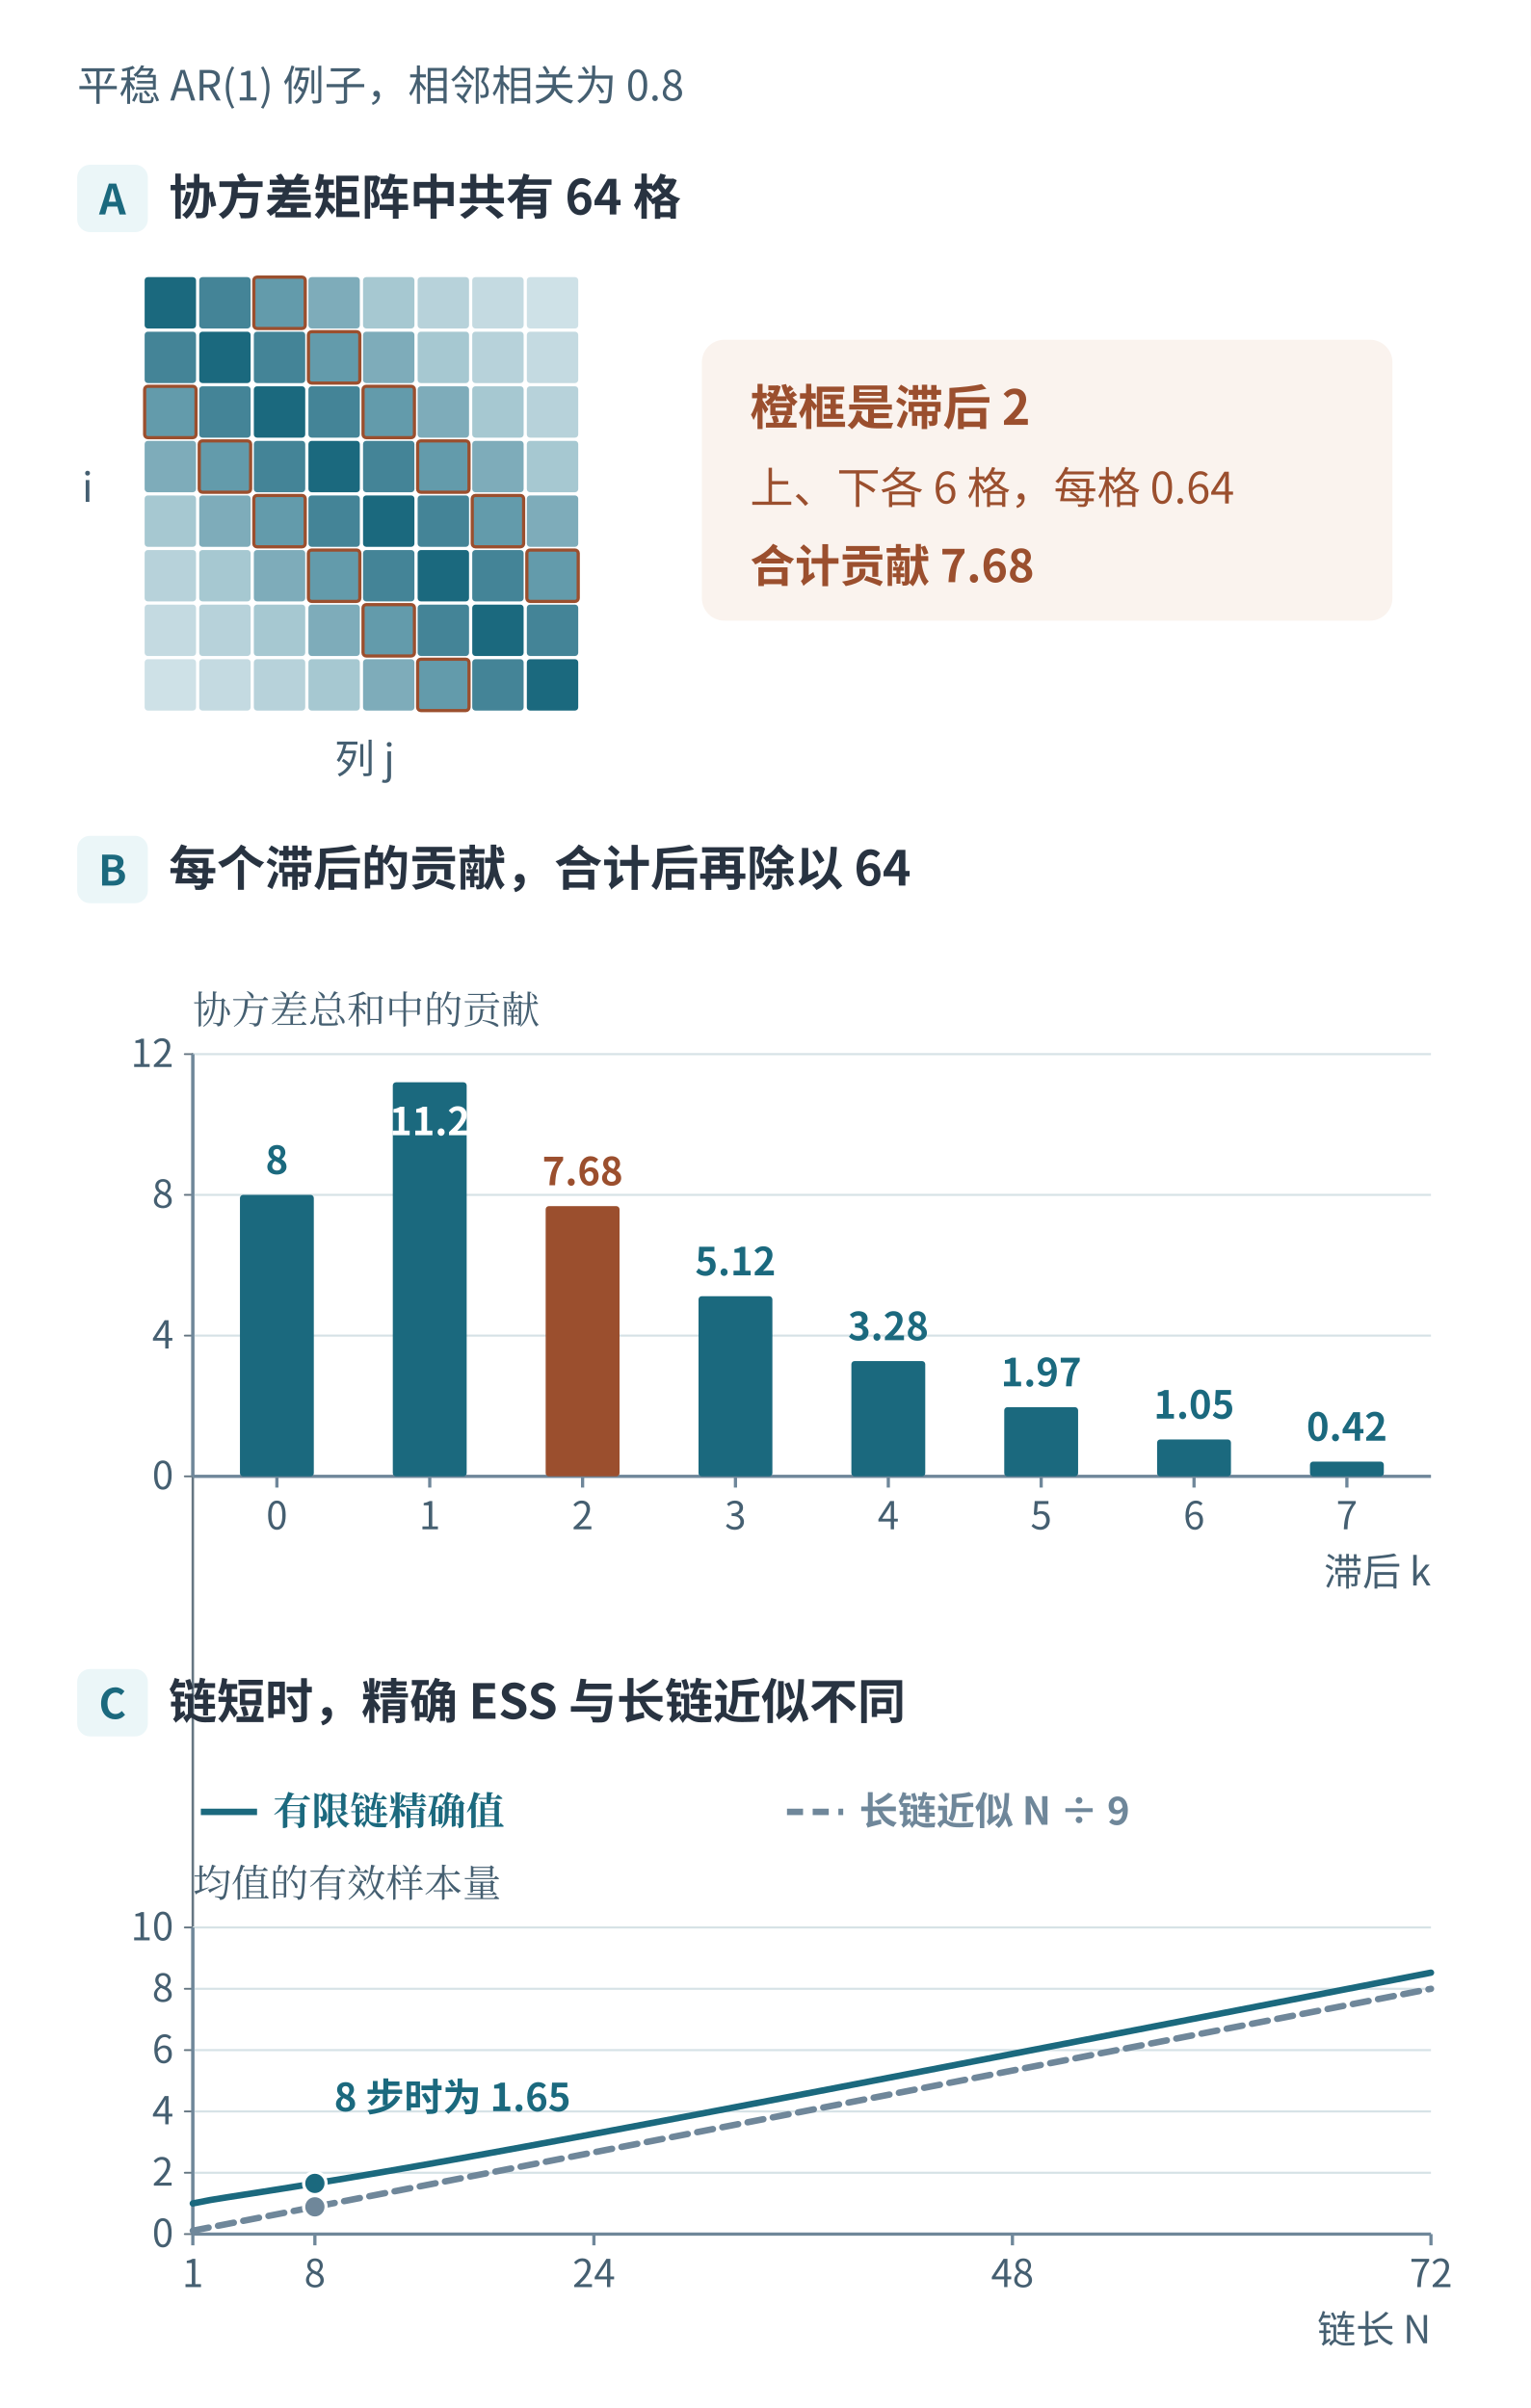
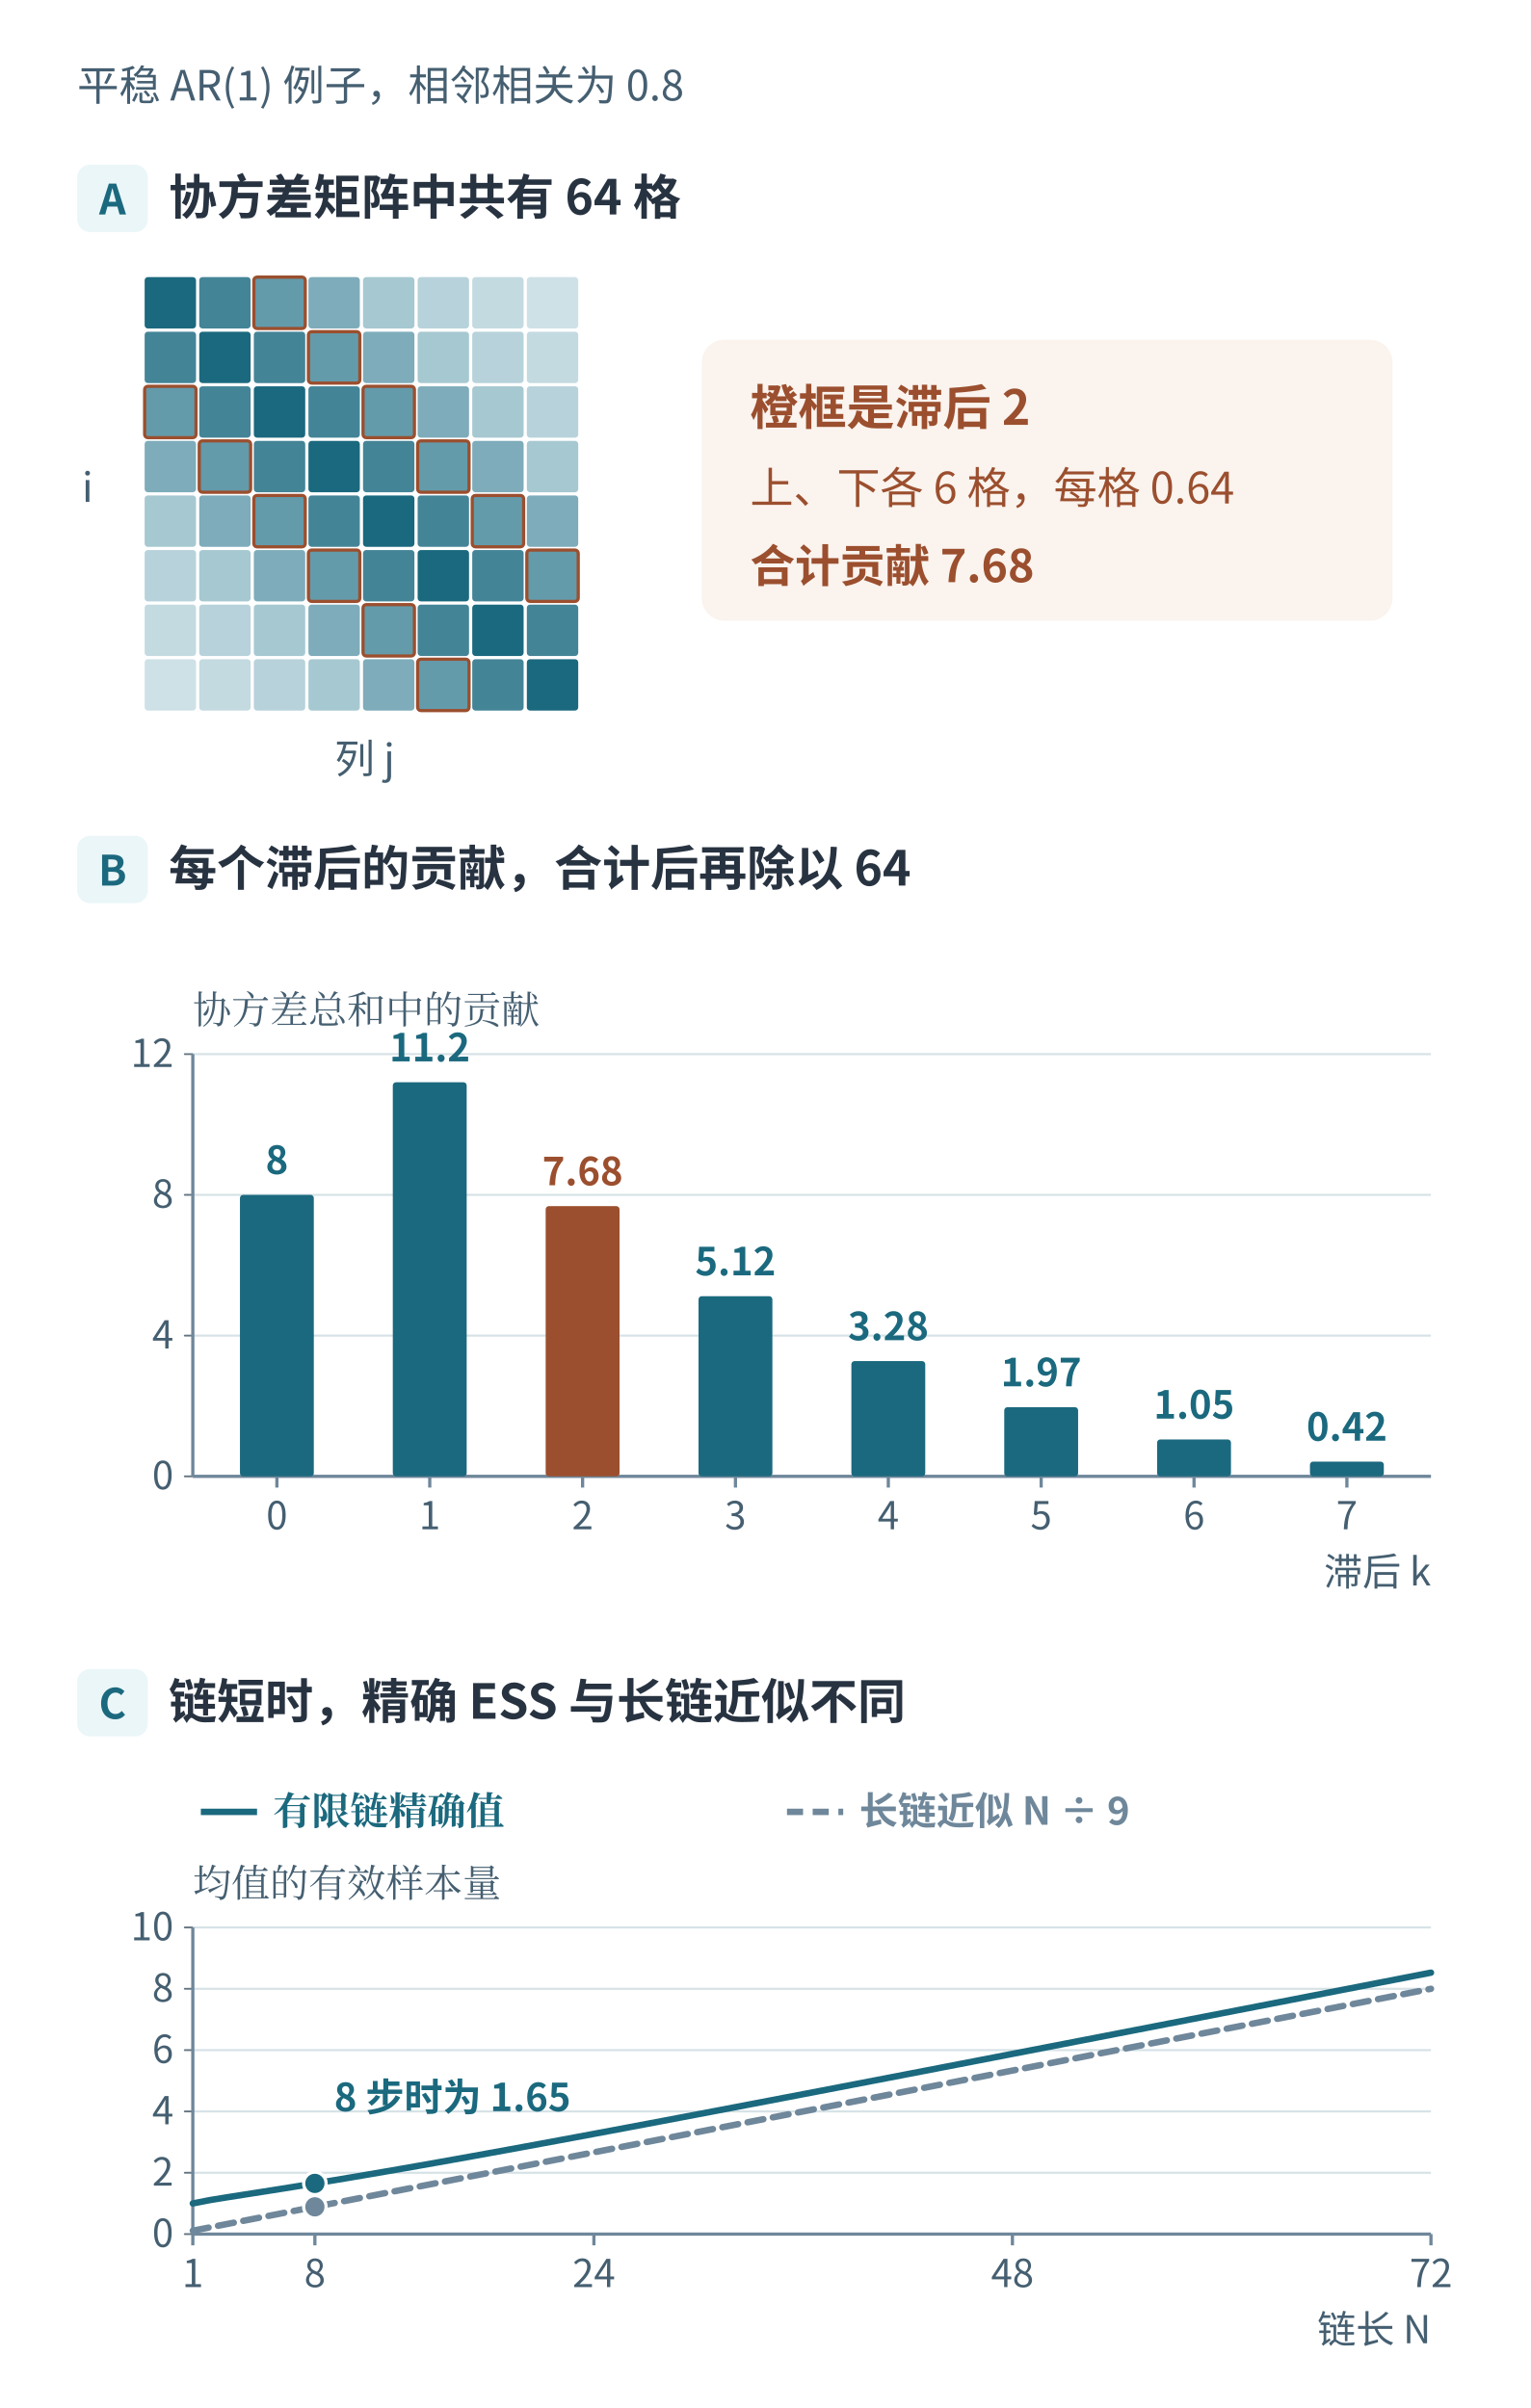
<svg xmlns="http://www.w3.org/2000/svg" xmlns:xlink="http://www.w3.org/1999/xlink" role="img" aria-labelledby="plate-caption" aria-describedby="plate-alt" viewBox="0 0 1360 2140" width="1360" height="2140">
  <defs>
    <clipPath id="plate-view-0">
      <rect x="-18.24" y="82.639" width="996.48" height="1428.906" />
    </clipPath>
    <g id="plate-scene">
      <rect id="edition-paper" x="-18.24" y="52.4" width="996.48" height="1515.84" fill="#ffffff" />
      <svg id="scientific-layout" x="0" y="70.64" width="960" height="1479.36" viewBox="0 70.64 960 1479.36" overflow="hidden">
        <g font-family="Microsoft YaHei, Noto Sans CJK SC, Arial, sans-serif">
          <rect x="0" y="0" width="960" height="1550" fill="#ffffff" stroke="none" rx="0" stroke-width="2" />
          <text x="46" y="110" fill="#455f71" font-size="26" font-weight="400" text-anchor="start">平稳 AR(1) 例子，相邻相关为 0.8</text>
          <rect x="46" y="150" width="44" height="42" fill="#ebf6f8" stroke="none" rx="8" stroke-width="2" />
          <text x="68" y="181" fill="#1b697e" font-size="26" font-weight="700" text-anchor="middle">A</text>
          <text x="103" y="181" fill="#283341" font-size="30" font-weight="650" text-anchor="start">协方差矩阵中共有 64 格</text>
          <rect x="88" y="220" width="32" height="32" fill="#1b697e" stroke="none" rx="2" stroke-width="2" />
          <rect x="122" y="220" width="32" height="32" fill="#448497" stroke="none" rx="2" stroke-width="2" />
          <rect x="156" y="220" width="32" height="32" fill="#639bab" stroke="#9b4f2e" rx="2" stroke-width="2" />
          <rect x="190" y="220" width="32" height="32" fill="#7eacba" stroke="none" rx="2" stroke-width="2" />
          <rect x="224" y="220" width="32" height="32" fill="#a6c8d1" stroke="none" rx="2" stroke-width="2" />
          <rect x="258" y="220" width="32" height="32" fill="#b7d2da" stroke="none" rx="2" stroke-width="2" />
          <rect x="292" y="220" width="32" height="32" fill="#c4dae1" stroke="none" rx="2" stroke-width="2" />
          <rect x="326" y="220" width="32" height="32" fill="#cee1e7" stroke="none" rx="2" stroke-width="2" />
          <rect x="88" y="254" width="32" height="32" fill="#448497" stroke="none" rx="2" stroke-width="2" />
          <rect x="122" y="254" width="32" height="32" fill="#1b697e" stroke="none" rx="2" stroke-width="2" />
          <rect x="156" y="254" width="32" height="32" fill="#448497" stroke="none" rx="2" stroke-width="2" />
          <rect x="190" y="254" width="32" height="32" fill="#639bab" stroke="#9b4f2e" rx="2" stroke-width="2" />
          <rect x="224" y="254" width="32" height="32" fill="#7eacba" stroke="none" rx="2" stroke-width="2" />
          <rect x="258" y="254" width="32" height="32" fill="#a6c8d1" stroke="none" rx="2" stroke-width="2" />
          <rect x="292" y="254" width="32" height="32" fill="#b7d2da" stroke="none" rx="2" stroke-width="2" />
          <rect x="326" y="254" width="32" height="32" fill="#c4dae1" stroke="none" rx="2" stroke-width="2" />
          <rect x="88" y="288" width="32" height="32" fill="#639bab" stroke="#9b4f2e" rx="2" stroke-width="2" />
          <rect x="122" y="288" width="32" height="32" fill="#448497" stroke="none" rx="2" stroke-width="2" />
          <rect x="156" y="288" width="32" height="32" fill="#1b697e" stroke="none" rx="2" stroke-width="2" />
          <rect x="190" y="288" width="32" height="32" fill="#448497" stroke="none" rx="2" stroke-width="2" />
          <rect x="224" y="288" width="32" height="32" fill="#639bab" stroke="#9b4f2e" rx="2" stroke-width="2" />
          <rect x="258" y="288" width="32" height="32" fill="#7eacba" stroke="none" rx="2" stroke-width="2" />
          <rect x="292" y="288" width="32" height="32" fill="#a6c8d1" stroke="none" rx="2" stroke-width="2" />
          <rect x="326" y="288" width="32" height="32" fill="#b7d2da" stroke="none" rx="2" stroke-width="2" />
          <rect x="88" y="322" width="32" height="32" fill="#7eacba" stroke="none" rx="2" stroke-width="2" />
          <rect x="122" y="322" width="32" height="32" fill="#639bab" stroke="#9b4f2e" rx="2" stroke-width="2" />
          <rect x="156" y="322" width="32" height="32" fill="#448497" stroke="none" rx="2" stroke-width="2" />
          <rect x="190" y="322" width="32" height="32" fill="#1b697e" stroke="none" rx="2" stroke-width="2" />
          <rect x="224" y="322" width="32" height="32" fill="#448497" stroke="none" rx="2" stroke-width="2" />
          <rect x="258" y="322" width="32" height="32" fill="#639bab" stroke="#9b4f2e" rx="2" stroke-width="2" />
          <rect x="292" y="322" width="32" height="32" fill="#7eacba" stroke="none" rx="2" stroke-width="2" />
          <rect x="326" y="322" width="32" height="32" fill="#a6c8d1" stroke="none" rx="2" stroke-width="2" />
          <rect x="88" y="356" width="32" height="32" fill="#a6c8d1" stroke="none" rx="2" stroke-width="2" />
          <rect x="122" y="356" width="32" height="32" fill="#7eacba" stroke="none" rx="2" stroke-width="2" />
          <rect x="156" y="356" width="32" height="32" fill="#639bab" stroke="#9b4f2e" rx="2" stroke-width="2" />
          <rect x="190" y="356" width="32" height="32" fill="#448497" stroke="none" rx="2" stroke-width="2" />
          <rect x="224" y="356" width="32" height="32" fill="#1b697e" stroke="none" rx="2" stroke-width="2" />
          <rect x="258" y="356" width="32" height="32" fill="#448497" stroke="none" rx="2" stroke-width="2" />
          <rect x="292" y="356" width="32" height="32" fill="#639bab" stroke="#9b4f2e" rx="2" stroke-width="2" />
          <rect x="326" y="356" width="32" height="32" fill="#7eacba" stroke="none" rx="2" stroke-width="2" />
          <rect x="88" y="390" width="32" height="32" fill="#b7d2da" stroke="none" rx="2" stroke-width="2" />
          <rect x="122" y="390" width="32" height="32" fill="#a6c8d1" stroke="none" rx="2" stroke-width="2" />
          <rect x="156" y="390" width="32" height="32" fill="#7eacba" stroke="none" rx="2" stroke-width="2" />
          <rect x="190" y="390" width="32" height="32" fill="#639bab" stroke="#9b4f2e" rx="2" stroke-width="2" />
          <rect x="224" y="390" width="32" height="32" fill="#448497" stroke="none" rx="2" stroke-width="2" />
          <rect x="258" y="390" width="32" height="32" fill="#1b697e" stroke="none" rx="2" stroke-width="2" />
          <rect x="292" y="390" width="32" height="32" fill="#448497" stroke="none" rx="2" stroke-width="2" />
          <rect x="326" y="390" width="32" height="32" fill="#639bab" stroke="#9b4f2e" rx="2" stroke-width="2" />
          <rect x="88" y="424" width="32" height="32" fill="#c4dae1" stroke="none" rx="2" stroke-width="2" />
          <rect x="122" y="424" width="32" height="32" fill="#b7d2da" stroke="none" rx="2" stroke-width="2" />
          <rect x="156" y="424" width="32" height="32" fill="#a6c8d1" stroke="none" rx="2" stroke-width="2" />
          <rect x="190" y="424" width="32" height="32" fill="#7eacba" stroke="none" rx="2" stroke-width="2" />
          <rect x="224" y="424" width="32" height="32" fill="#639bab" stroke="#9b4f2e" rx="2" stroke-width="2" />
          <rect x="258" y="424" width="32" height="32" fill="#448497" stroke="none" rx="2" stroke-width="2" />
          <rect x="292" y="424" width="32" height="32" fill="#1b697e" stroke="none" rx="2" stroke-width="2" />
          <rect x="326" y="424" width="32" height="32" fill="#448497" stroke="none" rx="2" stroke-width="2" />
          <rect x="88" y="458" width="32" height="32" fill="#cee1e7" stroke="none" rx="2" stroke-width="2" />
          <rect x="122" y="458" width="32" height="32" fill="#c4dae1" stroke="none" rx="2" stroke-width="2" />
          <rect x="156" y="458" width="32" height="32" fill="#b7d2da" stroke="none" rx="2" stroke-width="2" />
          <rect x="190" y="458" width="32" height="32" fill="#a6c8d1" stroke="none" rx="2" stroke-width="2" />
          <rect x="224" y="458" width="32" height="32" fill="#7eacba" stroke="none" rx="2" stroke-width="2" />
          <rect x="258" y="458" width="32" height="32" fill="#639bab" stroke="#9b4f2e" rx="2" stroke-width="2" />
          <rect x="292" y="458" width="32" height="32" fill="#448497" stroke="none" rx="2" stroke-width="2" />
          <rect x="326" y="458" width="32" height="32" fill="#1b697e" stroke="none" rx="2" stroke-width="2" />
          <text x="225" y="529" fill="#455f71" font-size="25" font-weight="400" text-anchor="middle">列 j</text>
          <text x="49" y="360" fill="#455f71" font-size="25" font-weight="400" text-anchor="start">i</text>
          <rect x="435" y="259" width="430" height="175" fill="#faf3ee" stroke="none" rx="14" stroke-width="2" />
          <text x="465" y="312" fill="#9b4f2e" font-size="30" font-weight="700" text-anchor="start">橙框是滞后 2</text>
          <text x="465" y="361" fill="#9b4f2e" font-size="27" font-weight="400" text-anchor="start">上、下各 6 格，每格 0.64</text>
          <text x="465" y="410" fill="#9b4f2e" font-size="28" font-weight="650" text-anchor="start">合计贡献 7.68</text>
          <rect x="46" y="568" width="44" height="42" fill="#ebf6f8" stroke="none" rx="8" stroke-width="2" />
          <text x="68" y="599" fill="#1b697e" font-size="26" font-weight="700" text-anchor="middle">B</text>
          <text x="103" y="599" fill="#283341" font-size="30" font-weight="650" text-anchor="start">每个滞后的贡献，合计后再除以 64</text>
-           <line x1="118" y1="1439" x2="118" y2="704" stroke="#657682" stroke-width="1.55" stroke-linecap="round" />
          <line x1="113" y1="967" x2="118" y2="967" stroke="#657682" stroke-width="1.15" stroke-linecap="round" />
          <line x1="113" y1="879.333" x2="118" y2="879.333" stroke="#657682" stroke-width="1.15" stroke-linecap="round" />
          <line x1="113" y1="791.667" x2="118" y2="791.667" stroke="#657682" stroke-width="1.15" stroke-linecap="round" />
          <line x1="113" y1="704" x2="118" y2="704" stroke="#657682" stroke-width="1.15" stroke-linecap="round" />
          <line x1="113" y1="1439" x2="118" y2="1439" stroke="#657682" stroke-width="1.15" stroke-linecap="round" />
          <line x1="113" y1="1400.8" x2="118" y2="1400.8" stroke="#657682" stroke-width="1.15" stroke-linecap="round" />
          <line x1="113" y1="1362.6" x2="118" y2="1362.6" stroke="#657682" stroke-width="1.15" stroke-linecap="round" />
          <line x1="113" y1="1324.4" x2="118" y2="1324.4" stroke="#657682" stroke-width="1.15" stroke-linecap="round" />
          <line x1="113" y1="1286.2" x2="118" y2="1286.2" stroke="#657682" stroke-width="1.15" stroke-linecap="round" />
          <line x1="113" y1="1248" x2="118" y2="1248" stroke="#657682" stroke-width="1.15" stroke-linecap="round" />
          <line x1="118" y1="967.0" x2="889" y2="967.0" stroke="#d6e2e6" stroke-width="1.3" />
          <text x="106" y="975.0" fill="#455f71" font-size="24" font-weight="400" text-anchor="end">0</text>
          <line x1="118" y1="879.333" x2="889" y2="879.333" stroke="#d6e2e6" stroke-width="1.3" />
          <text x="106" y="887.333" fill="#455f71" font-size="24" font-weight="400" text-anchor="end">4</text>
          <line x1="118" y1="791.667" x2="889" y2="791.667" stroke="#d6e2e6" stroke-width="1.3" />
          <text x="106" y="799.667" fill="#455f71" font-size="24" font-weight="400" text-anchor="end">8</text>
          <line x1="118" y1="704.0" x2="889" y2="704.0" stroke="#d6e2e6" stroke-width="1.3" />
          <text x="106" y="712.0" fill="#455f71" font-size="24" font-weight="400" text-anchor="end">12</text>
          <line x1="118" y1="704" x2="118" y2="967" stroke="#6f879a" stroke-width="2" />
          <line x1="118" y1="967" x2="889" y2="967" stroke="#6f879a" stroke-width="2" />
          <line x1="170.352" y1="967" x2="170.352" y2="974" stroke="#6f879a" stroke-width="2" />
          <text x="170.352" y="1000" fill="#455f71" font-size="24" font-weight="400" text-anchor="middle">0</text>
          <line x1="265.537" y1="967" x2="265.537" y2="974" stroke="#6f879a" stroke-width="2" />
          <text x="265.537" y="1000" fill="#455f71" font-size="24" font-weight="400" text-anchor="middle">1</text>
          <line x1="360.722" y1="967" x2="360.722" y2="974" stroke="#6f879a" stroke-width="2" />
          <text x="360.722" y="1000" fill="#455f71" font-size="24" font-weight="400" text-anchor="middle">2</text>
          <line x1="455.907" y1="967" x2="455.907" y2="974" stroke="#6f879a" stroke-width="2" />
          <text x="455.907" y="1000" fill="#455f71" font-size="24" font-weight="400" text-anchor="middle">3</text>
          <line x1="551.093" y1="967" x2="551.093" y2="974" stroke="#6f879a" stroke-width="2" />
          <text x="551.093" y="1000" fill="#455f71" font-size="24" font-weight="400" text-anchor="middle">4</text>
          <line x1="646.278" y1="967" x2="646.278" y2="974" stroke="#6f879a" stroke-width="2" />
          <text x="646.278" y="1000" fill="#455f71" font-size="24" font-weight="400" text-anchor="middle">5</text>
          <line x1="741.463" y1="967" x2="741.463" y2="974" stroke="#6f879a" stroke-width="2" />
          <text x="741.463" y="1000" fill="#455f71" font-size="24" font-weight="400" text-anchor="middle">6</text>
          <line x1="836.648" y1="967" x2="836.648" y2="974" stroke="#6f879a" stroke-width="2" />
          <text x="836.648" y="1000" fill="#455f71" font-size="24" font-weight="400" text-anchor="middle">7</text>
          <text x="118" y="685" fill="#455f71" font-size="24" font-weight="400" text-anchor="start" font-family="SimSun, Noto Serif CJK SC, Songti SC, Microsoft YaHei, serif">协方差总和中的贡献</text>
          <text x="889" y="1035" fill="#455f71" font-size="24" font-weight="400" text-anchor="end">滞后 k</text>
          <rect x="147.352" y="791.667" width="46" height="175.333" fill="#1b697e" stroke="none" rx="2" stroke-width="2" />
          <text x="170.352" y="778.667" fill="#1b697e" font-size="24" font-weight="650" text-anchor="middle">8</text>
          <rect x="242.537" y="721.533" width="46" height="245.467" fill="#1b697e" stroke="none" rx="2" stroke-width="2" />
-           <text x="265.537" y="754.533" fill="#ffffff" font-size="24" font-weight="650" text-anchor="middle">11.2</text>
+           <text x="265.537" y="708.533" fill="#1b697e" font-size="24" font-weight="650" text-anchor="middle">11.2</text>
          <rect x="337.722" y="798.68" width="46" height="168.32" fill="#9b4f2e" stroke="none" rx="2" stroke-width="2" />
          <text x="360.722" y="785.68" fill="#9b4f2e" font-size="24" font-weight="650" text-anchor="middle">7.68</text>
          <rect x="432.907" y="854.787" width="46" height="112.213" fill="#1b697e" stroke="none" rx="2" stroke-width="2" />
          <text x="455.907" y="841.787" fill="#1b697e" font-size="24" font-weight="650" text-anchor="middle">5.12</text>
          <rect x="528.093" y="895.183" width="46" height="71.817" fill="#1b697e" stroke="none" rx="2" stroke-width="2" />
          <text x="551.093" y="882.183" fill="#1b697e" font-size="24" font-weight="650" text-anchor="middle">3.28</text>
          <rect x="623.278" y="923.91" width="46" height="43.09" fill="#1b697e" stroke="none" rx="2" stroke-width="2" />
          <text x="646.278" y="910.91" fill="#1b697e" font-size="24" font-weight="650" text-anchor="middle">1.97</text>
          <rect x="718.463" y="944.019" width="46" height="22.981" fill="#1b697e" stroke="none" rx="2" stroke-width="2" />
          <text x="741.463" y="931.019" fill="#1b697e" font-size="24" font-weight="650" text-anchor="middle">1.05</text>
          <rect x="813.648" y="957.808" width="46" height="9.193" fill="#1b697e" stroke="none" rx="2" stroke-width="2" />
          <text x="836.648" y="944.808" fill="#1b697e" font-size="24" font-weight="650" text-anchor="middle">0.42</text>
          <rect x="46" y="1087" width="44" height="42" fill="#ebf6f8" stroke="none" rx="8" stroke-width="2" />
          <text x="68" y="1118" fill="#1b697e" font-size="26" font-weight="700" text-anchor="middle">C</text>
          <text x="103" y="1118" fill="#283341" font-size="30" font-weight="650" text-anchor="start">链短时，精确 ESS 与长链近似不同</text>
          <line x1="123" y1="1176" x2="158" y2="1176" stroke="#1b697e" stroke-width="4" />
          <text x="168" y="1184" fill="#1b697e" font-size="24" font-weight="600" text-anchor="start" font-family="SimSun, Noto Serif CJK SC, Songti SC, Microsoft YaHei, serif">有限链精确值</text>
          <line x1="488" y1="1176" x2="523" y2="1176" stroke="#6f879a" stroke-width="4" stroke-dasharray="10 6" />
          <text x="533" y="1184" fill="#6f879a" font-size="24" font-weight="600" text-anchor="start">长链近似 N ÷ 9</text>
          <line x1="118" y1="1439.0" x2="889" y2="1439.0" stroke="#d6e2e6" stroke-width="1.3" />
          <text x="106" y="1447.0" fill="#455f71" font-size="24" font-weight="400" text-anchor="end">0</text>
          <line x1="118" y1="1400.8" x2="889" y2="1400.8" stroke="#d6e2e6" stroke-width="1.3" />
          <text x="106" y="1408.8" fill="#455f71" font-size="24" font-weight="400" text-anchor="end">2</text>
          <line x1="118" y1="1362.6" x2="889" y2="1362.6" stroke="#d6e2e6" stroke-width="1.3" />
          <text x="106" y="1370.6" fill="#455f71" font-size="24" font-weight="400" text-anchor="end">4</text>
          <line x1="118" y1="1324.4" x2="889" y2="1324.4" stroke="#d6e2e6" stroke-width="1.3" />
          <text x="106" y="1332.4" fill="#455f71" font-size="24" font-weight="400" text-anchor="end">6</text>
          <line x1="118" y1="1286.2" x2="889" y2="1286.2" stroke="#d6e2e6" stroke-width="1.3" />
          <text x="106" y="1294.2" fill="#455f71" font-size="24" font-weight="400" text-anchor="end">8</text>
          <line x1="118" y1="1248.0" x2="889" y2="1248.0" stroke="#d6e2e6" stroke-width="1.3" />
          <text x="106" y="1256.0" fill="#455f71" font-size="24" font-weight="400" text-anchor="end">10</text>
          <line x1="118" y1="1248" x2="118" y2="1439" stroke="#6f879a" stroke-width="2" />
          <line x1="118" y1="1439" x2="889" y2="1439" stroke="#6f879a" stroke-width="2" />
          <line x1="118.0" y1="1439" x2="118.0" y2="1446" stroke="#6f879a" stroke-width="2" />
          <text x="118.0" y="1472" fill="#455f71" font-size="24" font-weight="400" text-anchor="middle">1</text>
          <line x1="194.014" y1="1439" x2="194.014" y2="1446" stroke="#6f879a" stroke-width="2" />
          <text x="194.014" y="1472" fill="#455f71" font-size="24" font-weight="400" text-anchor="middle">8</text>
          <line x1="367.761" y1="1439" x2="367.761" y2="1446" stroke="#6f879a" stroke-width="2" />
          <text x="367.761" y="1472" fill="#455f71" font-size="24" font-weight="400" text-anchor="middle">24</text>
          <line x1="628.38" y1="1439" x2="628.38" y2="1446" stroke="#6f879a" stroke-width="2" />
          <text x="628.38" y="1472" fill="#455f71" font-size="24" font-weight="400" text-anchor="middle">48</text>
          <line x1="889.0" y1="1439" x2="889.0" y2="1446" stroke="#6f879a" stroke-width="2" />
          <text x="889.0" y="1472" fill="#455f71" font-size="24" font-weight="400" text-anchor="middle">72</text>
          <text x="118" y="1229" fill="#455f71" font-size="24" font-weight="400" text-anchor="start" font-family="SimSun, Noto Serif CJK SC, Songti SC, Microsoft YaHei, serif">均值的有效样本量</text>
          <text x="889" y="1507" fill="#455f71" font-size="24" font-weight="400" text-anchor="end">链长 N</text>
          <polyline points="118.000,1419.900 128.859,1417.778 139.718,1416.019 150.577,1414.323 161.437,1412.629 172.296,1410.918 183.155,1409.183 194.014,1407.422 204.873,1405.635 215.732,1403.822 226.592,1401.984 237.451,1400.124 248.310,1398.243 259.169,1396.342 270.028,1394.424 280.887,1392.488 291.746,1390.538 302.606,1388.573 313.465,1386.596 324.324,1384.608 335.183,1382.609 346.042,1380.600 356.901,1378.583 367.761,1376.558 378.620,1374.526 389.479,1372.487 400.338,1370.442 411.197,1368.392 422.056,1366.337 432.915,1364.277 443.775,1362.213 454.634,1360.146 465.493,1358.075 476.352,1356.000 487.211,1353.923 498.070,1351.843 508.930,1349.761 519.789,1347.677 530.648,1345.590 541.507,1343.502 552.366,1341.411 563.225,1339.319 574.085,1337.226 584.944,1335.131 595.803,1333.035 606.662,1330.937 617.521,1328.839 628.380,1326.739 639.239,1324.638 650.099,1322.537 660.958,1320.434 671.817,1318.331 682.676,1316.227 693.535,1314.122 704.394,1312.017 715.254,1309.910 726.113,1307.804 736.972,1305.696 747.831,1303.588 758.690,1301.480 769.549,1299.371 780.408,1297.262 791.268,1295.152 802.127,1293.042 812.986,1290.931 823.845,1288.820 834.704,1286.709 845.563,1284.597 856.423,1282.485 867.282,1280.373 878.141,1278.260 889.000,1276.147" stroke="#1b697e" stroke-width="4" fill="none" stroke-linejoin="round" stroke-linecap="round" />
          <polyline points="118.000,1436.878 889.000,1286.200" stroke="#6f879a" stroke-width="4" fill="none" stroke-linejoin="round" stroke-linecap="round" stroke-dasharray="10 6" />
          <circle cx="194.014" cy="1407.422" r="7" fill="#1b697e" stroke="#ffffff" stroke-width="2" />
          <circle cx="194.014" cy="1422.022" r="7" fill="#6f879a" stroke="#ffffff" stroke-width="2" />
          <text x="206.014" y="1362.422" fill="#1b697e" font-size="24" font-weight="650" text-anchor="start">8 步时为 1.65</text>
        </g>
      </svg>
    </g>
  </defs>
  <g id="paper-and-content">
    <rect x="0" y="0" width="1360" height="2140" fill="white" />
    <g transform="translate(2.94548 -67.60985) scale(1.426728)">
      <use href="#plate-scene" clip-path="url(#plate-view-0)" xlink:href="#plate-scene" />
    </g>
  </g>
</svg>
